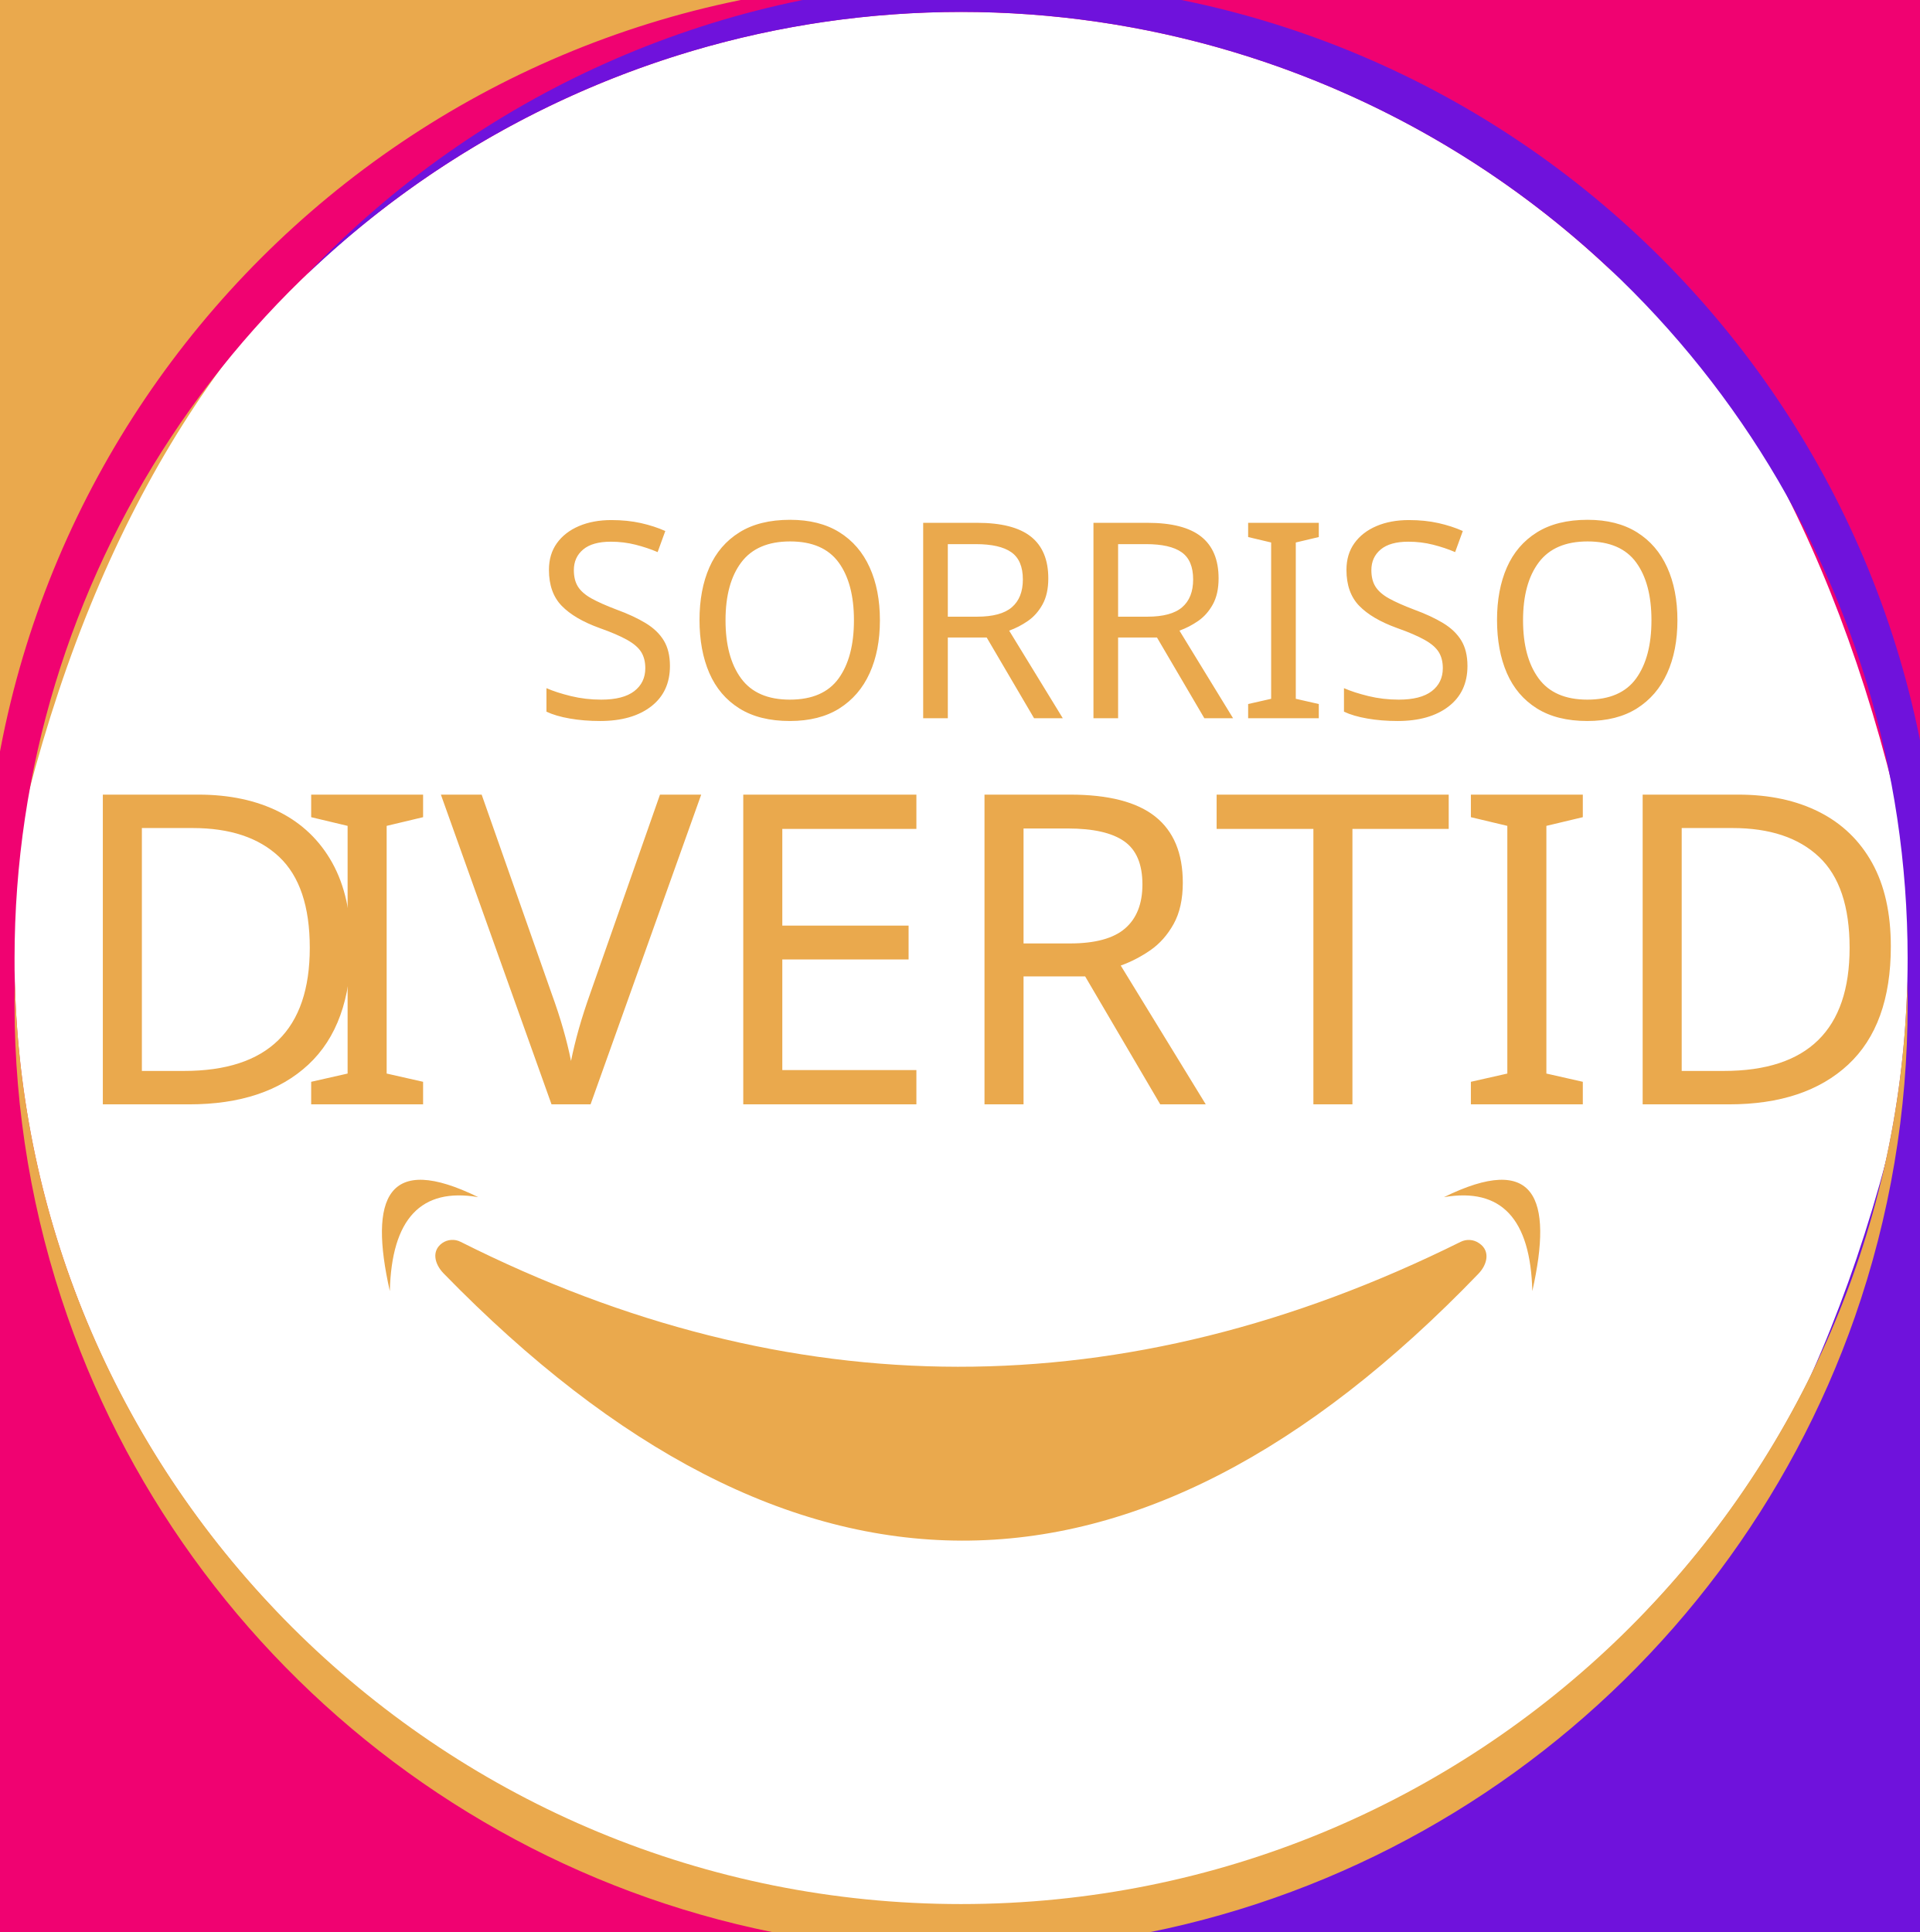
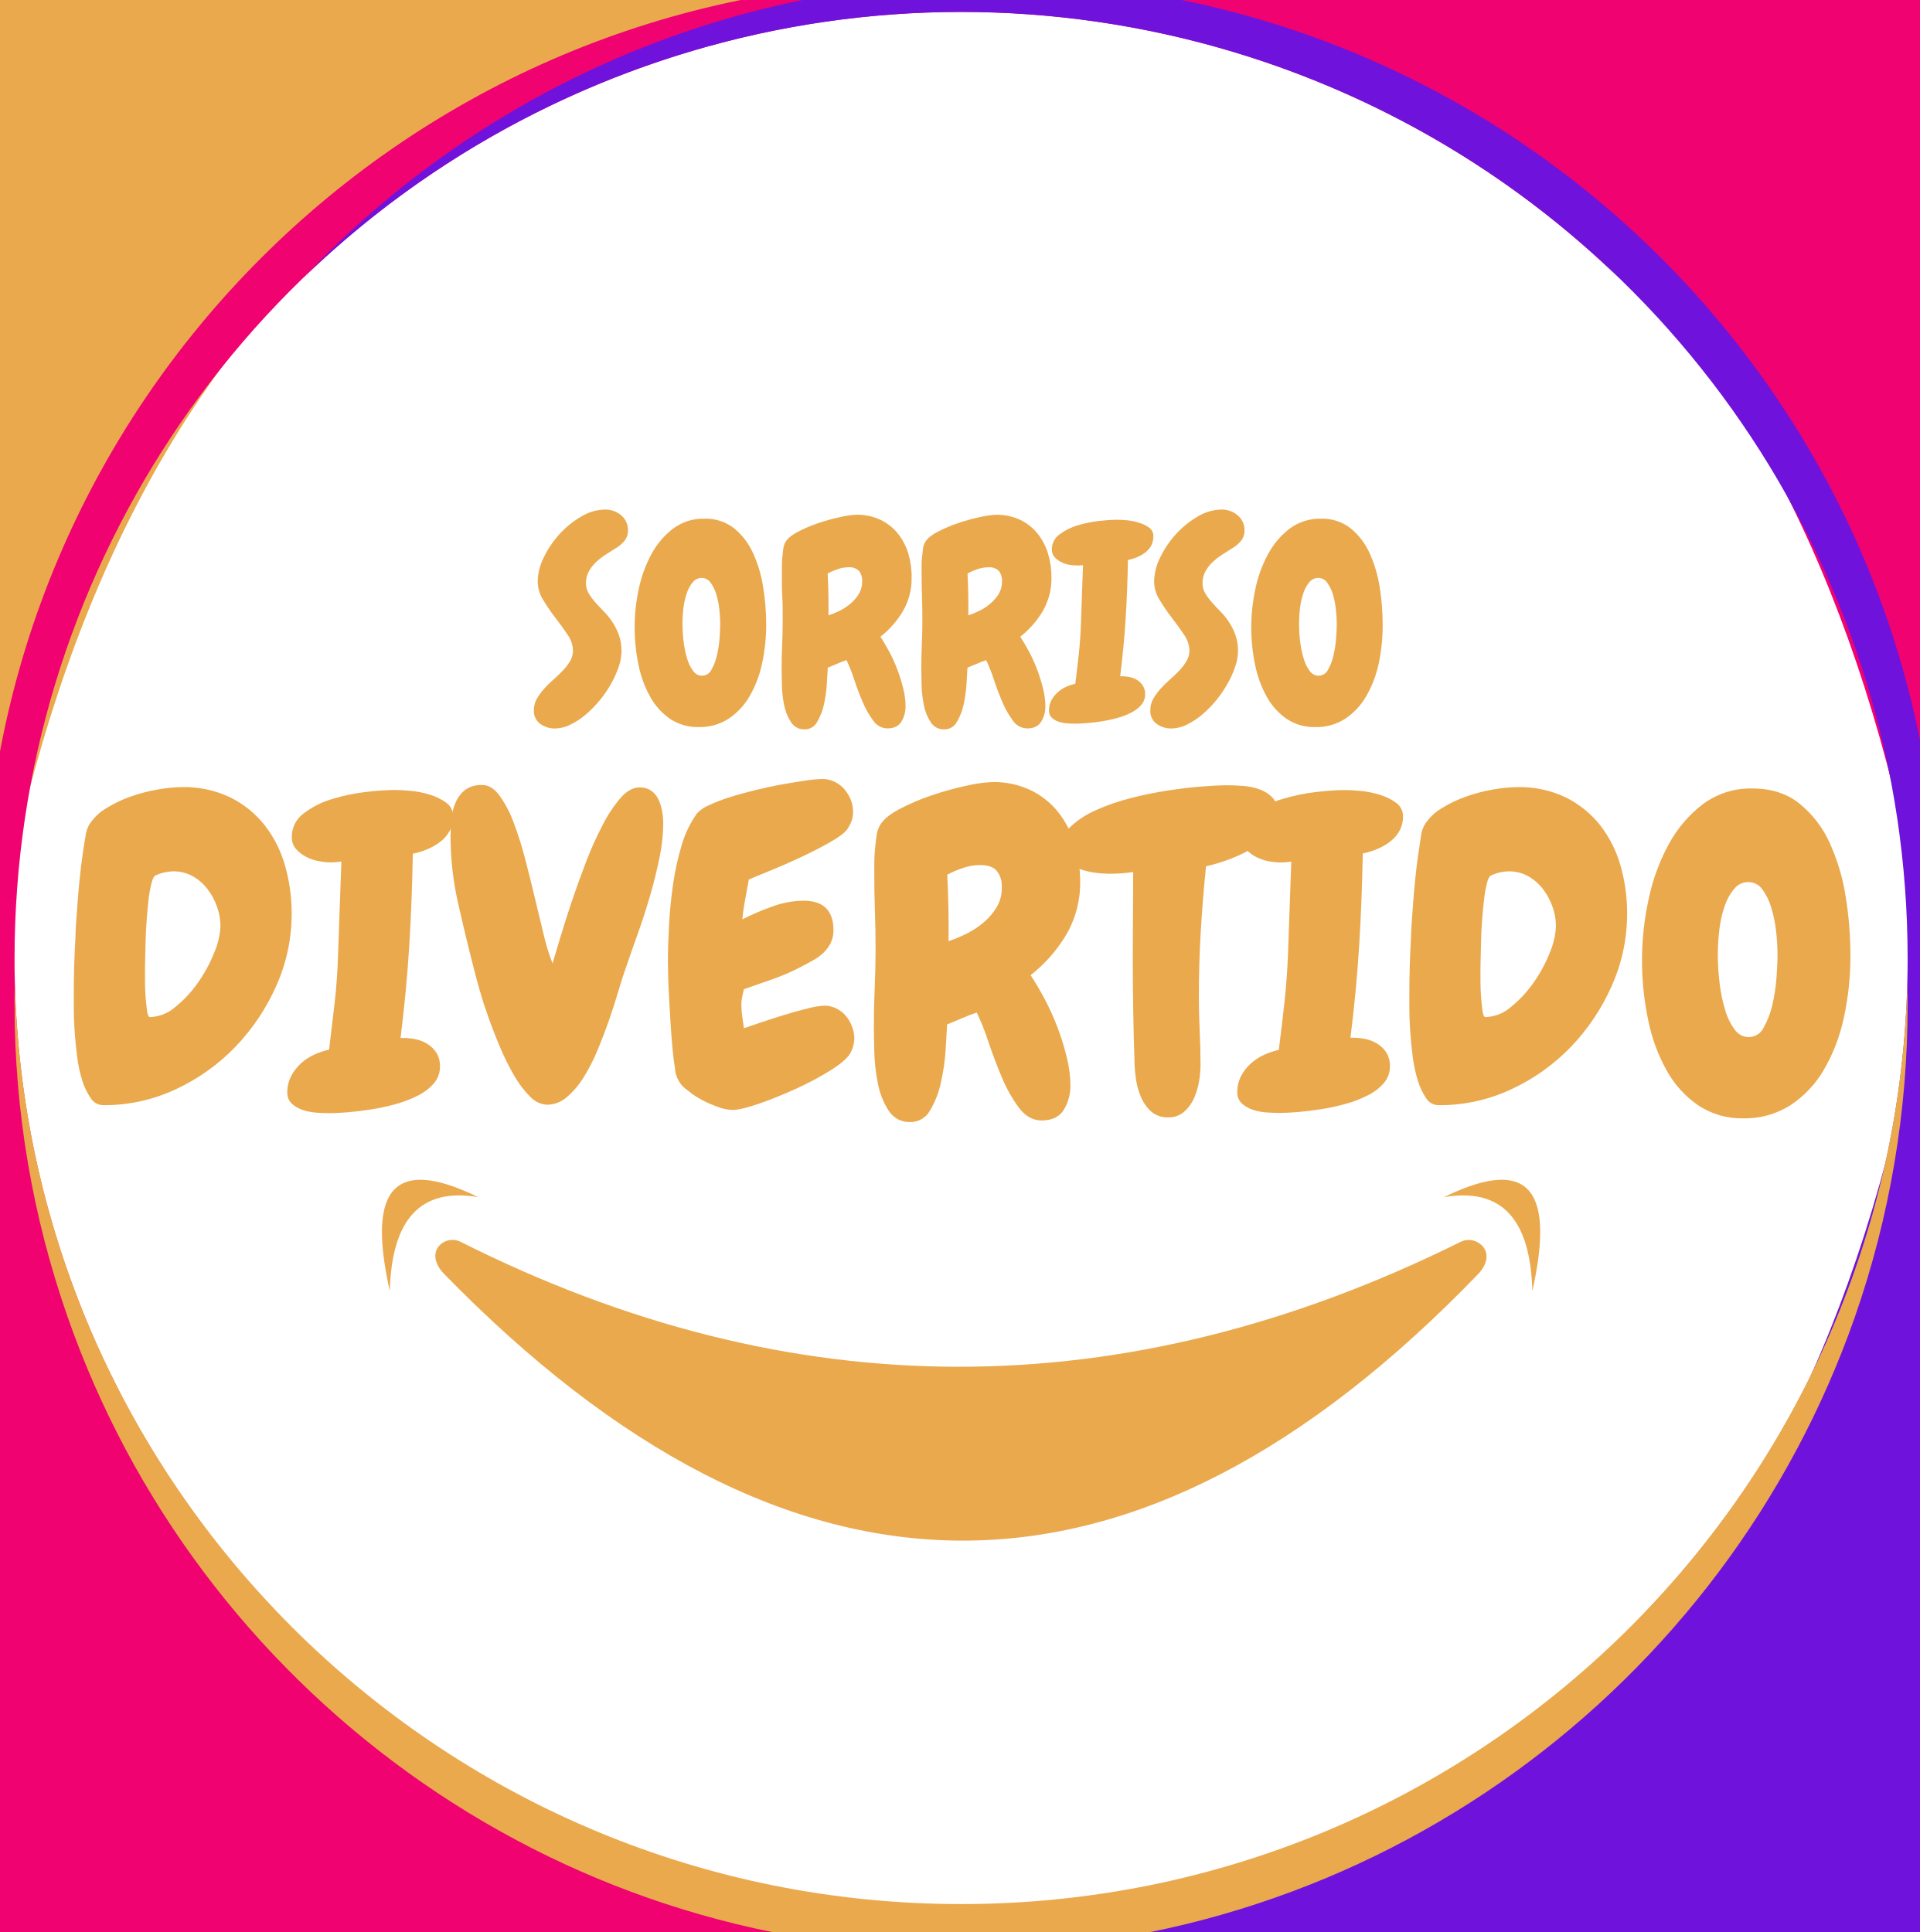
<svg xmlns="http://www.w3.org/2000/svg" id="Camada_1" data-name="Camada 1" viewBox="0 0 676.71 681.18">
  <defs>
-     <style>.cls-1{fill:#fff;}.cls-2{fill:#6f12dc;}.cls-3{fill:#f00271;}.cls-4,.cls-5,.cls-6{fill:#eaa94d;}.cls-5{font-size:96.51px;}.cls-5,.cls-6{font-family:Chewy-Regular, Chewy;}.cls-6{font-size:152.94px;letter-spacing:-0.01em;}.cls-7{letter-spacing:0em;}</style>
+     <style>.cls-1{fill:#fff;}.cls-2{fill:#6f12dc;}.cls-3{fill:#f00271;}.cls-4{fill:#eaa94d;}</style>
  </defs>
  <rect class="cls-1" x="-5.81" y="-4.67" width="688.38" height="686.79" />
  <path class="cls-2" d="M363.82,682.12H682.56V318.62C652.5,546.06,542.92,662.58,363.82,682.12Z" />
  <path class="cls-3" d="M363.82-4.67H682.56V358.84C652.5,131.4,542.92,14.87,363.82-4.67Z" />
  <path class="cls-3" d="M328.05,685.46H-6.64V320.19C24.93,548.73,140,665.83,328.05,685.46Z" />
  <path class="cls-4" d="M328.88-4.67H-5.81V360.6C25.75,132.06,140.81,15,328.88-4.67Z" />
  <path class="cls-3" d="M569.22,96.55A333.67,333.67,0,0,0,5.13,337.87c0,2.73,0,5.45.1,8.16A332.47,332.47,0,0,0,97.48,568.29,332.73,332.73,0,0,1-5.76,327C-5.76,142.7,143.63-6.68,327.9-6.68q5.48,0,10.9.17A332.68,332.68,0,0,1,569.22,96.55Z" />
  <path class="cls-2" d="M683.35,327A332.63,332.63,0,0,1,580.11,568.29,332.42,332.42,0,0,0,672.36,346q.1-4.06.1-8.16A333.67,333.67,0,0,0,108.37,96.55,332.69,332.69,0,0,1,338.8-6.51q5.42-.17,10.89-.17C534-6.68,683.35,142.7,683.35,327Z" />
  <path class="cls-4" d="M672.46,354.2a333.38,333.38,0,0,1-18.61,110.16c-45.51,130.15-169.38,223.51-315,223.51s-269.55-93.36-315-223.51A333.13,333.13,0,0,1,5.13,354.2c0-2.73,0-5.45.1-8.17a333.67,333.67,0,0,0,667.13,0Q672.46,350.11,672.46,354.2Z" />
-   <text class="cls-5" transform="translate(187.71 253.24)">SORRISO</text>
-   <text class="cls-6" transform="translate(21.42 389.37)">D<tspan class="cls-7" x="82.15" y="0">IVERTIDO</tspan>
-   </text>
+   <path class="cls-4" d="M221.36,187.07a5.65,5.65,0,0,1-1.37,3.78,11.57,11.57,0,0,1-3.25,2.63c-1.13.7-2.29,1.43-3.49,2.22a22.87,22.87,0,0,0-3.3,2.64,13,13,0,0,0-2.45,3.25,8.52,8.52,0,0,0-.94,4,6.89,6.89,0,0,0,.94,3.58,20.49,20.49,0,0,0,2.31,3.16q1.37,1.56,3,3.21a24.64,24.64,0,0,1,3,3.67,20.82,20.82,0,0,1,2.31,4.57,16.79,16.79,0,0,1,0,11.27,34.48,34.48,0,0,1-2.69,6,41.36,41.36,0,0,1-4,5.85,39.75,39.75,0,0,1-4.9,5,25.41,25.41,0,0,1-5.42,3.58,12.51,12.51,0,0,1-5.46,1.37,8.76,8.76,0,0,1-5.19-1.61,5.52,5.52,0,0,1-2.26-4.8,8,8,0,0,1,1-4,20.77,20.77,0,0,1,2.54-3.53,37.41,37.41,0,0,1,3.35-3.3q1.83-1.6,3.35-3.21a19.15,19.15,0,0,0,2.54-3.34,7.2,7.2,0,0,0,1-3.73,10,10,0,0,0-1.94-5.6q-1.92-2.88-4.28-5.94a65.09,65.09,0,0,1-4.29-6.27,12.42,12.42,0,0,1-1.93-6.5,19.64,19.64,0,0,1,2.16-8.53,34.38,34.38,0,0,1,5.56-8.2,32.21,32.21,0,0,1,7.64-6.18,16.71,16.71,0,0,1,8.39-2.45,8.49,8.49,0,0,1,5.65,2A6.65,6.65,0,0,1,221.36,187.07Z" />
+   <path class="cls-4" d="M246.24,256.35a17.43,17.43,0,0,1-10-2.87,22.92,22.92,0,0,1-7-7.73,38.61,38.61,0,0,1-4.15-11.27A64.49,64.49,0,0,1,223.72,221a63.15,63.15,0,0,1,1.46-13.39,44.54,44.54,0,0,1,4.47-12.25,27.93,27.93,0,0,1,7.64-9,17.71,17.71,0,0,1,11-3.49,16.19,16.19,0,0,1,10.42,3.34,23.93,23.93,0,0,1,6.69,8.68A44.9,44.9,0,0,1,269,206.87a81.6,81.6,0,0,1,1.09,13.19A64.08,64.08,0,0,1,268.63,234a39.29,39.29,0,0,1-4.43,11.54,23.85,23.85,0,0,1-7.45,7.92A18.79,18.79,0,0,1,246.24,256.35Zm1.13-52.59a4,4,0,0,0-3.06,1.41,11.29,11.29,0,0,0-2.12,3.72,23.94,23.94,0,0,0-1.23,5.19,44.79,44.79,0,0,0-.37,5.79,52.22,52.22,0,0,0,.42,6.6,33.62,33.62,0,0,0,1.27,5.94,13.42,13.42,0,0,0,2.12,4.24,3.8,3.8,0,0,0,3.07,1.6,3.69,3.69,0,0,0,3.29-2.07,18.1,18.1,0,0,0,1.94-5,38.23,38.23,0,0,0,.94-6c.16-2.07.24-3.8.24-5.18a48.59,48.59,0,0,0-.33-5.37,29.44,29.44,0,0,0-1.09-5.23,12.73,12.73,0,0,0-2-4A3.75,3.75,0,0,0,247.37,203.76Z" />
+   <path class="cls-4" d="M321.36,203.66a22.8,22.8,0,0,1-3,11.69,32.39,32.39,0,0,1-8,9.14c1,1.51,2,3.27,3.11,5.28a55.85,55.85,0,0,1,2.88,6.36,54,54,0,0,1,2.07,6.69,27,27,0,0,1,.8,6.18,10.26,10.26,0,0,1-1.46,5.42q-1.46,2.4-5,2.4a6.16,6.16,0,0,1-5-2.83,31.76,31.76,0,0,1-3.77-6.74c-1.1-2.6-2.11-5.26-3-8a51.66,51.66,0,0,0-2.59-6.5c-1.13.37-2.23.8-3.3,1.27s-2.16.93-3.3,1.37q-.09,2.07-.33,5.7a46.55,46.55,0,0,1-1,7.21,20.64,20.64,0,0,1-2.41,6.22,4.94,4.94,0,0,1-4.43,2.64,5.43,5.43,0,0,1-4.8-2.55,16.84,16.84,0,0,1-2.41-6,41.83,41.83,0,0,1-.8-7.11c-.06-2.42-.09-4.32-.09-5.71,0-3,.06-5.85.19-8.72s.19-5.76.19-8.71c0-2.7,0-5.41-.15-8.11s-.14-5.43-.14-8.2v-2.4c0-1,.05-2,.14-3s.21-2,.33-3a6.67,6.67,0,0,1,.66-2.26c.63-1.32,2.06-2.57,4.29-3.77a50.62,50.62,0,0,1,7.35-3.16,65.8,65.8,0,0,1,7.83-2.16,30.28,30.28,0,0,1,5.7-.81,19.06,19.06,0,0,1,8.48,1.8,17.64,17.64,0,0,1,6.13,4.85,21,21,0,0,1,3.67,7.07A28.55,28.55,0,0,1,321.36,203.66ZM303.92,205a5.41,5.41,0,0,0-1.13-3.72,4.68,4.68,0,0,0-3.67-1.27,11.77,11.77,0,0,0-3.82.66,24,24,0,0,0-3.54,1.51q.38,7.44.29,14.79a30.94,30.94,0,0,0,4.05-1.69,18.44,18.44,0,0,0,3.82-2.55,13.76,13.76,0,0,0,2.87-3.39A8.21,8.21,0,0,0,303.92,205Z" />
+   <path class="cls-4" d="M370.65,203.66a22.8,22.8,0,0,1-3,11.69,32.39,32.39,0,0,1-8,9.14q1.5,2.26,3.11,5.28a57.61,57.61,0,0,1,2.87,6.36,54,54,0,0,1,2.07,6.69,26.46,26.46,0,0,1,.81,6.18,10.18,10.18,0,0,1-1.47,5.42q-1.45,2.4-4.94,2.4A6.19,6.19,0,0,1,357,254a31.76,31.76,0,0,1-3.77-6.74c-1.1-2.6-2.1-5.26-3-8a53.23,53.23,0,0,0-2.59-6.5,34.16,34.16,0,0,0-3.3,1.27c-1.07.47-2.17.93-3.3,1.37q-.1,2.07-.33,5.7a47.81,47.81,0,0,1-1,7.21,20.38,20.38,0,0,1-2.4,6.22,5,5,0,0,1-4.43,2.64,5.44,5.44,0,0,1-4.81-2.55,16.65,16.65,0,0,1-2.4-6,40.84,40.84,0,0,1-.8-7.11c-.07-2.42-.1-4.32-.1-5.71,0-3,.06-5.85.19-8.72s.19-5.76.19-8.71c0-2.7-.05-5.41-.14-8.11s-.14-5.43-.14-8.2v-2.4c0-1,0-2,.14-3s.2-2,.33-3a6.25,6.25,0,0,1,.66-2.26c.63-1.32,2.06-2.57,4.29-3.77a50.62,50.62,0,0,1,7.35-3.16,66.18,66.18,0,0,1,7.82-2.16,30.49,30.49,0,0,1,5.7-.81,19.07,19.07,0,0,1,8.49,1.8,17.51,17.51,0,0,1,6.12,4.85,21,21,0,0,1,3.68,7.07A28.88,28.88,0,0,1,370.65,203.66ZM353.22,205a5.46,5.46,0,0,0-1.13-3.72,4.7,4.7,0,0,0-3.68-1.27,11.77,11.77,0,0,0-3.82.66,23.87,23.87,0,0,0-3.53,1.51q.38,7.44.28,14.79a30.94,30.94,0,0,0,4.05-1.69,17.93,17.93,0,0,0,3.82-2.55,14,14,0,0,0,2.88-3.39A8.31,8.31,0,0,0,353.22,205Z" />
+   <path class="cls-4" d="M406.56,189.24a6.42,6.42,0,0,1-.8,3.21,7.72,7.72,0,0,1-2.12,2.4,13.21,13.21,0,0,1-2.92,1.65,16.09,16.09,0,0,1-3.11.94q-.19,10.65-.8,20.55t-1.93,20.45h.56a13.39,13.39,0,0,1,3,.33,7.79,7.79,0,0,1,2.64,1.13,6.44,6.44,0,0,1,1.88,2,5.44,5.44,0,0,1,.71,2.88,5.65,5.65,0,0,1-1.37,3.77,11.35,11.35,0,0,1-3.58,2.73,26.57,26.57,0,0,1-4.95,1.89,48.35,48.35,0,0,1-5.46,1.17c-1.83.29-3.55.49-5.19.62s-2.95.18-3.95.18c-.76,0-1.69,0-2.78-.09a12.58,12.58,0,0,1-3.12-.56,6.79,6.79,0,0,1-2.49-1.42,3.26,3.26,0,0,1-1-2.54,7.69,7.69,0,0,1,.8-3.54,10.32,10.32,0,0,1,2.12-2.78,11.5,11.5,0,0,1,3-2,17,17,0,0,1,3.35-1.13q.66-5.18,1.22-10.32t.76-10.41c.12-3.59.25-7.12.37-10.61s.25-7,.38-10.51c-.44.07-.85.11-1.22.14a9.86,9.86,0,0,1-1,0,15.3,15.3,0,0,1-2.83-.28,9.92,9.92,0,0,1-2.83-1,7.55,7.55,0,0,1-2.21-1.74,3.88,3.88,0,0,1-.9-2.64,6.4,6.4,0,0,1,2.69-5.28,20,20,0,0,1,6.41-3.21,41.72,41.72,0,0,1,7.59-1.55,60.06,60.06,0,0,1,6.22-.42q1.32,0,3.48.18a20.5,20.5,0,0,1,4.29.85,12.61,12.61,0,0,1,3.68,1.79A3.65,3.65,0,0,1,406.56,189.24Z" />
+   <path class="cls-4" d="M438.7,187.07a5.65,5.65,0,0,1-1.36,3.78,11.76,11.76,0,0,1-3.26,2.63c-1.13.7-2.29,1.43-3.48,2.22a21.83,21.83,0,0,0-3.3,2.64,12.75,12.75,0,0,0-2.45,3.25,8.52,8.52,0,0,0-.94,4,6.89,6.89,0,0,0,.94,3.58,20.49,20.49,0,0,0,2.31,3.16q1.36,1.56,3,3.21a24.7,24.7,0,0,1,3,3.67,21.73,21.73,0,0,1,2.31,4.57,16.87,16.87,0,0,1-.05,11.27,33.75,33.75,0,0,1-2.69,6,41.28,41.28,0,0,1-4,5.85,39.75,39.75,0,0,1-4.9,5,25.67,25.67,0,0,1-5.42,3.58,12.59,12.59,0,0,1-5.47,1.37,8.73,8.73,0,0,1-5.18-1.61,5.49,5.49,0,0,1-2.26-4.8,8,8,0,0,1,1-4,20.3,20.3,0,0,1,2.55-3.53,37.27,37.27,0,0,1,3.34-3.3c1.23-1.07,2.34-2.14,3.35-3.21a19.15,19.15,0,0,0,2.54-3.34,7.2,7.2,0,0,0,1-3.73,10,10,0,0,0-1.93-5.6q-1.93-2.88-4.29-5.94a67,67,0,0,1-4.29-6.27,12.42,12.42,0,0,1-1.93-6.5,19.52,19.52,0,0,1,2.17-8.53,34.09,34.09,0,0,1,5.56-8.2,32.16,32.16,0,0,1,7.63-6.18,16.74,16.74,0,0,1,8.39-2.45,8.51,8.51,0,0,1,5.66,2A6.65,6.65,0,0,1,438.7,187.07Z" />
+   <path class="cls-4" d="M463.59,256.35a17.44,17.44,0,0,1-10-2.87,23.12,23.12,0,0,1-7-7.73,38.89,38.89,0,0,1-4.14-11.27,64.44,64.44,0,0,1,.09-26.86A44.55,44.55,0,0,1,447,195.37a27.9,27.9,0,0,1,7.63-9,17.76,17.76,0,0,1,11-3.49,16.14,16.14,0,0,1,10.41,3.34,24,24,0,0,1,6.7,8.68,45.65,45.65,0,0,1,3.58,11.92,81.58,81.58,0,0,1,1.08,13.19A64.08,64.08,0,0,1,486,234a39.29,39.29,0,0,1-4.43,11.54,23.75,23.75,0,0,1-7.45,7.92A18.74,18.74,0,0,1,463.59,256.35Zm1.13-52.59a4,4,0,0,0-3.07,1.41,11.47,11.47,0,0,0-2.12,3.72,24.55,24.55,0,0,0-1.22,5.19,44.8,44.8,0,0,0-.38,5.79,52.22,52.22,0,0,0,.42,6.6,33.59,33.59,0,0,0,1.28,5.94,13.22,13.22,0,0,0,2.12,4.24,3.8,3.8,0,0,0,3.06,1.6,3.72,3.72,0,0,0,3.3-2.07,18.1,18.1,0,0,0,1.93-5,37.11,37.11,0,0,0,.94-6c.16-2.07.24-3.8.24-5.18a46.27,46.27,0,0,0-.33-5.37,28.59,28.59,0,0,0-1.08-5.23,13.17,13.17,0,0,0-2-4A3.76,3.76,0,0,0,464.72,203.76Z" />
+   <path class="cls-4" d="M102.82,322.16a62.13,62.13,0,0,1-5.38,25.32A74.27,74.27,0,0,1,83,369.06a70.06,70.06,0,0,1-21.06,15,59.34,59.34,0,0,1-25.32,5.6h-.3A5.15,5.15,0,0,1,32,387.2,22.71,22.71,0,0,1,29,381a47.24,47.24,0,0,1-1.8-8.37c-.4-3.08-.69-6.1-.89-9s-.3-5.58-.3-7.92v-5.3q0-5.08.15-10.08t.45-10.08c0-1.1.07-2.72.22-4.86s.32-4.55.52-7.24.45-5.5.75-8.44.62-5.68,1-8.22.7-4.77,1.05-6.72a10.38,10.38,0,0,1,1.27-3.95,17.57,17.57,0,0,1,6-5.83,43.2,43.2,0,0,1,8.74-4.18,58.13,58.13,0,0,1,9.56-2.47,52.19,52.19,0,0,1,8.43-.82,37.46,37.46,0,0,1,17.1,3.66A35.42,35.42,0,0,1,93.33,291a41.29,41.29,0,0,1,7.17,14.26A61.06,61.06,0,0,1,102.82,322.16Zm-25.1,4.33a20.28,20.28,0,0,0-1.19-6.72,22.54,22.54,0,0,0-3.36-6.27,17,17,0,0,0-5.23-4.56,13.71,13.71,0,0,0-6.79-1.72,15.44,15.44,0,0,0-6.43,1.5c-.5.3-.94,1.22-1.34,2.76a41.67,41.67,0,0,0-1,5.6q-.37,3.29-.67,7.17c-.2,2.59-.33,5.06-.38,7.39s-.1,4.41-.15,6.2-.07,3-.07,3.59v4.4c0,1.94.07,3.86.22,5.75s.33,3.54.53,4.93.54,2.09,1,2.09a14.23,14.23,0,0,0,8.89-3.51,41.49,41.49,0,0,0,8-8.59,49.94,49.94,0,0,0,5.75-10.6A26.71,26.71,0,0,0,77.72,326.49Z" />
+   <path class="cls-4" d="M159.72,288a10.11,10.11,0,0,1-1.27,5.08,12.34,12.34,0,0,1-3.36,3.8,20.94,20.94,0,0,1-4.63,2.62,25,25,0,0,1-4.93,1.49q-.3,16.88-1.27,32.56t-3.06,32.41h.9a21.77,21.77,0,0,1,4.7.52,12.05,12.05,0,0,1,4.18,1.8,9.91,9.91,0,0,1,3,3.13,8.71,8.71,0,0,1,1.12,4.56,8.91,8.91,0,0,1-2.16,6,18.14,18.14,0,0,1-5.68,4.33,41.25,41.25,0,0,1-7.84,3,77,77,0,0,1-8.66,1.87q-4.34.68-8.22,1t-6.27.3q-1.8,0-4.41-.15a19.65,19.65,0,0,1-4.93-.9,10.58,10.58,0,0,1-4-2.24,5.16,5.16,0,0,1-1.65-4,12.12,12.12,0,0,1,1.27-5.6A16.09,16.09,0,0,1,106,375a17.59,17.59,0,0,1,4.71-3.13,26.52,26.52,0,0,1,5.3-1.8q1-8.21,1.94-16.35t1.2-16.51q.29-8.5.59-16.8t.6-16.65c-.7.1-1.34.17-1.94.22s-1.15.08-1.64.08a24.2,24.2,0,0,1-4.48-.45,15.29,15.29,0,0,1-4.48-1.57,12,12,0,0,1-3.51-2.76,6.16,6.16,0,0,1-1.42-4.18,10.15,10.15,0,0,1,4.25-8.37,31.23,31.23,0,0,1,10.16-5.07,65.77,65.77,0,0,1,12-2.47,94.05,94.05,0,0,1,9.86-.67c1.39,0,3.23.1,5.53.3a32.65,32.65,0,0,1,6.79,1.34,19.91,19.91,0,0,1,5.83,2.84A5.76,5.76,0,0,1,159.72,288Z" />
+   <path class="cls-4" d="M233.8,290.5a61.63,61.63,0,0,1-1.34,12q-1.35,6.64-3.36,13.52t-4.34,13.36c-1.54,4.34-2.91,8.24-4.1,11.73q-1.2,3.28-2.62,8.14t-3.28,10.23q-1.87,5.37-4.11,10.75a64.24,64.24,0,0,1-4.93,9.64,29.53,29.53,0,0,1-5.9,6.94,10.63,10.63,0,0,1-6.94,2.69,8.68,8.68,0,0,1-6-2.84,34.77,34.77,0,0,1-5.53-7.24,83.85,83.85,0,0,1-4.93-9.86q-2.31-5.44-4.18-10.68t-3.14-9.71c-.84-3-1.47-5.27-1.86-6.87q-3-11.64-5.68-23.52A107.68,107.68,0,0,1,158.82,295q0-3,.3-6.2a18.62,18.62,0,0,1,1.5-5.9,11.39,11.39,0,0,1,3.36-4.41,9.53,9.53,0,0,1,6.05-1.71q3.28,0,6,3.66a39,39,0,0,1,5,9.48,123.54,123.54,0,0,1,4.11,13q1.86,7.17,3.51,14.12t3.13,13a68.84,68.84,0,0,0,3,9.63q.9-3,2.61-8.73t4-12.62q2.31-6.87,5.07-14.12A125.66,125.66,0,0,1,212.37,291a47.81,47.81,0,0,1,6.35-9.63q3.27-3.74,6.72-3.74a6.92,6.92,0,0,1,4.18,1.2,8,8,0,0,1,2.54,3.13,16.33,16.33,0,0,1,1.27,4.19A27.23,27.23,0,0,1,233.8,290.5Z" />
+   <path class="cls-4" d="M301.16,365.92a11.31,11.31,0,0,1-1.49,5.53q-1.5,2.54-7,6a108.45,108.45,0,0,1-12.25,6.5q-6.72,3.06-13,5.23c-4.19,1.44-7.27,2.16-9.26,2.16a15.47,15.47,0,0,1-4.93-1,40.47,40.47,0,0,1-5.68-2.46,28.88,28.88,0,0,1-5.15-3.44,10,10,0,0,1-4.48-7.91c-.35-2.1-.65-4.53-.9-7.32s-.47-5.75-.67-8.89-.37-6.12-.52-9-.25-5.35-.3-7.54-.08-3.79-.08-4.78q0-5.52.38-12.7t1.42-14.41A92.42,92.42,0,0,1,240.3,298a36.56,36.56,0,0,1,5.45-11.28,11.84,11.84,0,0,1,4.18-2.83,56.61,56.61,0,0,1,7.39-2.84c2.84-.9,5.9-1.74,9.19-2.54s6.44-1.47,9.48-2,5.8-1,8.29-1.34a44.07,44.07,0,0,1,5.68-.52,9.62,9.62,0,0,1,4.25,1,10.47,10.47,0,0,1,3.44,2.61,13.49,13.49,0,0,1,2.24,3.66,11.11,11.11,0,0,1,.82,4.26,9,9,0,0,1-.52,3.28,17.47,17.47,0,0,1-1.57,3c-1,1.29-3.09,2.84-6.27,4.63s-6.65,3.56-10.38,5.3-7.32,3.31-10.76,4.7-5.85,2.39-7.24,3q-.6,3.44-1.27,6.95a67.13,67.13,0,0,0-1,7.09,88.61,88.61,0,0,1,10.45-4.48,32.88,32.88,0,0,1,11.06-2.09q10.61,0,10.6,10.46a9.88,9.88,0,0,1-1,4.48,12.24,12.24,0,0,1-2.54,3.43,17,17,0,0,1-3.58,2.61c-1.35.75-2.67,1.48-4,2.17a76.26,76.26,0,0,1-10,4.41q-5.22,1.86-10.45,3.65c-.2.8-.4,1.67-.6,2.62a13.39,13.39,0,0,0-.3,2.76,29.28,29.28,0,0,0,.3,4.18l.6,4.19,5.75-1.95c2.63-.89,5.4-1.79,8.29-2.68s5.67-1.67,8.36-2.32a28.33,28.33,0,0,1,6-1,9.22,9.22,0,0,1,4.19,1,10.33,10.33,0,0,1,3.28,2.54,12.8,12.8,0,0,1,2.17,3.66A11.51,11.51,0,0,1,301.16,365.92Z" />
+   <path class="cls-4" d="M380.77,310.81A36.22,36.22,0,0,1,376,329.33a51.54,51.54,0,0,1-12.7,14.49q2.38,3.58,4.93,8.36a90.76,90.76,0,0,1,4.56,10.08,87.9,87.9,0,0,1,3.28,10.61,42,42,0,0,1,1.27,9.78,16.23,16.23,0,0,1-2.31,8.59c-1.55,2.54-4.16,3.81-7.85,3.81q-4.62,0-8-4.48a50.35,50.35,0,0,1-6-10.68q-2.61-6.19-4.78-12.62A81.93,81.93,0,0,0,344.32,357q-2.69.9-5.22,2c-1.7.74-3.44,1.47-5.23,2.16-.1,2.19-.28,5.21-.52,9a74,74,0,0,1-1.65,11.42,32.19,32.19,0,0,1-3.81,9.86,7.84,7.84,0,0,1-7,4.18,8.62,8.62,0,0,1-7.61-4,26.63,26.63,0,0,1-3.81-9.56,64.82,64.82,0,0,1-1.27-11.27q-.15-5.76-.15-9,0-7,.3-13.82t.3-13.81q0-6.42-.23-12.85t-.22-13v-3.81c0-1.54.07-3.14.22-4.78s.33-3.21.53-4.7a10,10,0,0,1,1-3.59q1.5-3.13,6.8-6a77.32,77.32,0,0,1,11.65-5A105.11,105.11,0,0,1,340.81,277a49.34,49.34,0,0,1,9-1.27,30.33,30.33,0,0,1,13.44,2.84,28,28,0,0,1,9.71,7.69,33.28,33.28,0,0,1,5.82,11.2A45.32,45.32,0,0,1,380.77,310.81Zm-27.63,2.09a8.59,8.59,0,0,0-1.8-5.9c-1.19-1.34-3.13-2-5.82-2a18.57,18.57,0,0,0-6,1,38.48,38.48,0,0,0-5.6,2.39q.6,11.81.45,23.45a48.93,48.93,0,0,0,6.42-2.69,29.25,29.25,0,0,0,6.05-4,22.07,22.07,0,0,0,4.55-5.38A13,13,0,0,0,353.14,312.9Z" />
+   <path class="cls-4" d="M450.66,287.36a9.66,9.66,0,0,1-2.91,6.8,29.63,29.63,0,0,1-7,5.37,50.06,50.06,0,0,1-8.44,3.81,60.08,60.08,0,0,1-7.17,2.09q-1.19,11.51-1.86,22.93t-.67,22.92q0,6.14.29,12.1t.3,11.95a36.76,36.76,0,0,1-.52,5.9,24.63,24.63,0,0,1-1.79,6,13.71,13.71,0,0,1-3.51,4.78,8.18,8.18,0,0,1-5.53,1.94,8.7,8.7,0,0,1-6.2-2.17,14.62,14.62,0,0,1-3.58-5.3,26.46,26.46,0,0,1-1.72-6.64,50.41,50.41,0,0,1-.45-6.35q-.3-9-.44-18t-.15-18.15q0-7.61.07-14.93t.08-14.94q-2.1.3-4.26.45c-1.45.1-2.91.15-4.41.15a38.38,38.38,0,0,1-4.7-.37,26.16,26.16,0,0,1-5.6-1.35,13.93,13.93,0,0,1-4.63-2.69,5.58,5.58,0,0,1-1.94-4.4,10.52,10.52,0,0,1,3.51-7.84,31.78,31.78,0,0,1,9-5.83,75.33,75.33,0,0,1,12.09-4.18,130.62,130.62,0,0,1,13.15-2.69q6.5-1,11.95-1.42t8.43-.44c1.9,0,3.91.07,6.05.22a21.71,21.71,0,0,1,6,1.27,11.57,11.57,0,0,1,4.71,3.14A8.44,8.44,0,0,1,450.66,287.36Z" />
+   <path class="cls-4" d="M494.57,288A10.11,10.11,0,0,1,493.3,293a12.09,12.09,0,0,1-3.36,3.8,20.71,20.71,0,0,1-4.63,2.62,24.94,24.94,0,0,1-4.92,1.49q-.3,16.88-1.27,32.56t-3.07,32.41h.9a21.93,21.93,0,0,1,4.71.52,12.14,12.14,0,0,1,4.18,1.8,9.88,9.88,0,0,1,3,3.13,8.71,8.71,0,0,1,1.12,4.56,8.91,8.91,0,0,1-2.16,6,18.14,18.14,0,0,1-5.68,4.33,41.25,41.25,0,0,1-7.84,3,76.54,76.54,0,0,1-8.66,1.87q-4.34.68-8.21,1c-2.59.2-4.69.3-6.28.3-1.19,0-2.66-.05-4.4-.15a19.49,19.49,0,0,1-4.93-.9,10.55,10.55,0,0,1-4-2.24,5.19,5.19,0,0,1-1.64-4,12,12,0,0,1,1.27-5.6,15.7,15.7,0,0,1,3.36-4.41,17.53,17.53,0,0,1,4.7-3.13,26.52,26.52,0,0,1,5.3-1.8q1.05-8.21,1.95-16.35T454,337.24q.3-8.5.6-16.8t.59-16.65c-.69.1-1.34.17-1.94.22a16.16,16.16,0,0,1-1.64.08,24.2,24.2,0,0,1-4.48-.45,15.4,15.4,0,0,1-4.48-1.57,12,12,0,0,1-3.51-2.76,6.16,6.16,0,0,1-1.42-4.18,10.13,10.13,0,0,1,4.26-8.37,31.18,31.18,0,0,1,10.15-5.07,65.87,65.87,0,0,1,12-2.47,93.89,93.89,0,0,1,9.85-.67c1.4,0,3.24.1,5.53.3a32.74,32.74,0,0,1,6.8,1.34,19.73,19.73,0,0,1,5.82,2.84A5.76,5.76,0,0,1,494.57,288Z" />
+   <path class="cls-4" d="M573.58,322.16a62.12,62.12,0,0,1-5.37,25.32,74.3,74.3,0,0,1-14.42,21.58,69.82,69.82,0,0,1-21.06,15,59.27,59.27,0,0,1-25.31,5.6h-.3a5.18,5.18,0,0,1-4.41-2.47A23.32,23.32,0,0,1,499.8,381a47.27,47.27,0,0,1-1.79-8.37c-.4-3.08-.7-6.1-.9-9s-.3-5.58-.3-7.92v-5.3q0-5.08.15-10.08t.45-10.08c0-1.1.08-2.72.23-4.86s.32-4.55.52-7.24.45-5.5.75-8.44.62-5.68,1-8.22.69-4.77,1-6.72a10.56,10.56,0,0,1,1.27-3.95,17.6,17.6,0,0,1,6-5.83,43.12,43.12,0,0,1,8.73-4.18,58.39,58.39,0,0,1,9.56-2.47,52.4,52.4,0,0,1,8.44-.82,37.49,37.49,0,0,1,17.1,3.66A35.52,35.52,0,0,1,564.1,291a41.64,41.64,0,0,1,7.17,14.26A61.06,61.06,0,0,1,573.58,322.16Zm-25.09,4.33a20.54,20.54,0,0,0-1.19-6.72,22.54,22.54,0,0,0-3.36-6.27,17.15,17.15,0,0,0-5.23-4.56,13.72,13.72,0,0,0-6.8-1.72,15.39,15.39,0,0,0-6.42,1.5c-.5.3-1,1.22-1.34,2.76a40.14,40.14,0,0,0-1,5.6q-.37,3.29-.68,7.17c-.2,2.59-.32,5.06-.37,7.39s-.1,4.41-.15,6.2-.07,3-.07,3.59v4.4c0,1.94.07,3.86.22,5.75s.32,3.54.52,4.93.55,2.09,1.05,2.09a14.23,14.23,0,0,0,8.89-3.51,41.49,41.49,0,0,0,8-8.59,49.94,49.94,0,0,0,5.75-10.6A26.71,26.71,0,0,0,548.49,326.49Z" />
+   <path class="cls-4" d="M614.51,394.3a27.55,27.55,0,0,1-15.84-4.56,36.08,36.08,0,0,1-11.12-12.24A61.36,61.36,0,0,1,581,359.65a101.78,101.78,0,0,1-2.17-21.36,100.16,100.16,0,0,1,2.32-21.21,70.44,70.44,0,0,1,7.09-19.41,44.25,44.25,0,0,1,12.1-14.19A28.12,28.12,0,0,1,617.79,278q9.86,0,16.51,5.3A37.83,37.83,0,0,1,644.9,297a71.89,71.89,0,0,1,5.68,18.9,129.34,129.34,0,0,1,1.71,20.91,101.26,101.26,0,0,1-2.31,22,62.22,62.22,0,0,1-7,18.29,37.69,37.69,0,0,1-11.8,12.55A29.83,29.83,0,0,1,614.51,394.3ZM616.3,311a6.34,6.34,0,0,0-4.86,2.24,18.11,18.11,0,0,0-3.36,5.9,38.78,38.78,0,0,0-1.94,8.21,70.33,70.33,0,0,0-.59,9.19,81.36,81.36,0,0,0,.67,10.45,53.33,53.33,0,0,0,2,9.41,21.29,21.29,0,0,0,3.36,6.72,6,6,0,0,0,4.86,2.54,5.88,5.88,0,0,0,5.23-3.28,29.08,29.08,0,0,0,3.06-7.92,60.51,60.51,0,0,0,1.49-9.56q.38-4.92.37-8.21a73.36,73.36,0,0,0-.52-8.52,44.86,44.86,0,0,0-1.72-8.28,20.36,20.36,0,0,0-3.13-6.35A6,6,0,0,0,616.3,311Z" />
  <path class="cls-4" d="M521.16,449.1C399.94,575,278.34,574.15,156.4,449c-3.26-3.34-4.34-8-.51-10.72h0a6.34,6.34,0,0,1,6.48-.44c116.19,58.46,233.69,59,352.53,0a6.38,6.38,0,0,1,6.46.46l.2.14C525.35,441.08,524.36,445.78,521.16,449.1Z" />
  <path class="cls-4" d="M509,422.09c32.09-15.74,38.6.09,31.16,33.13C539.54,429.73,529.2,418.62,509,422.09Z" />
  <path class="cls-4" d="M168.59,422.09c-32.1-15.74-38.61.09-31.17,33.13C138.05,429.73,148.4,418.62,168.59,422.09Z" />
</svg>
